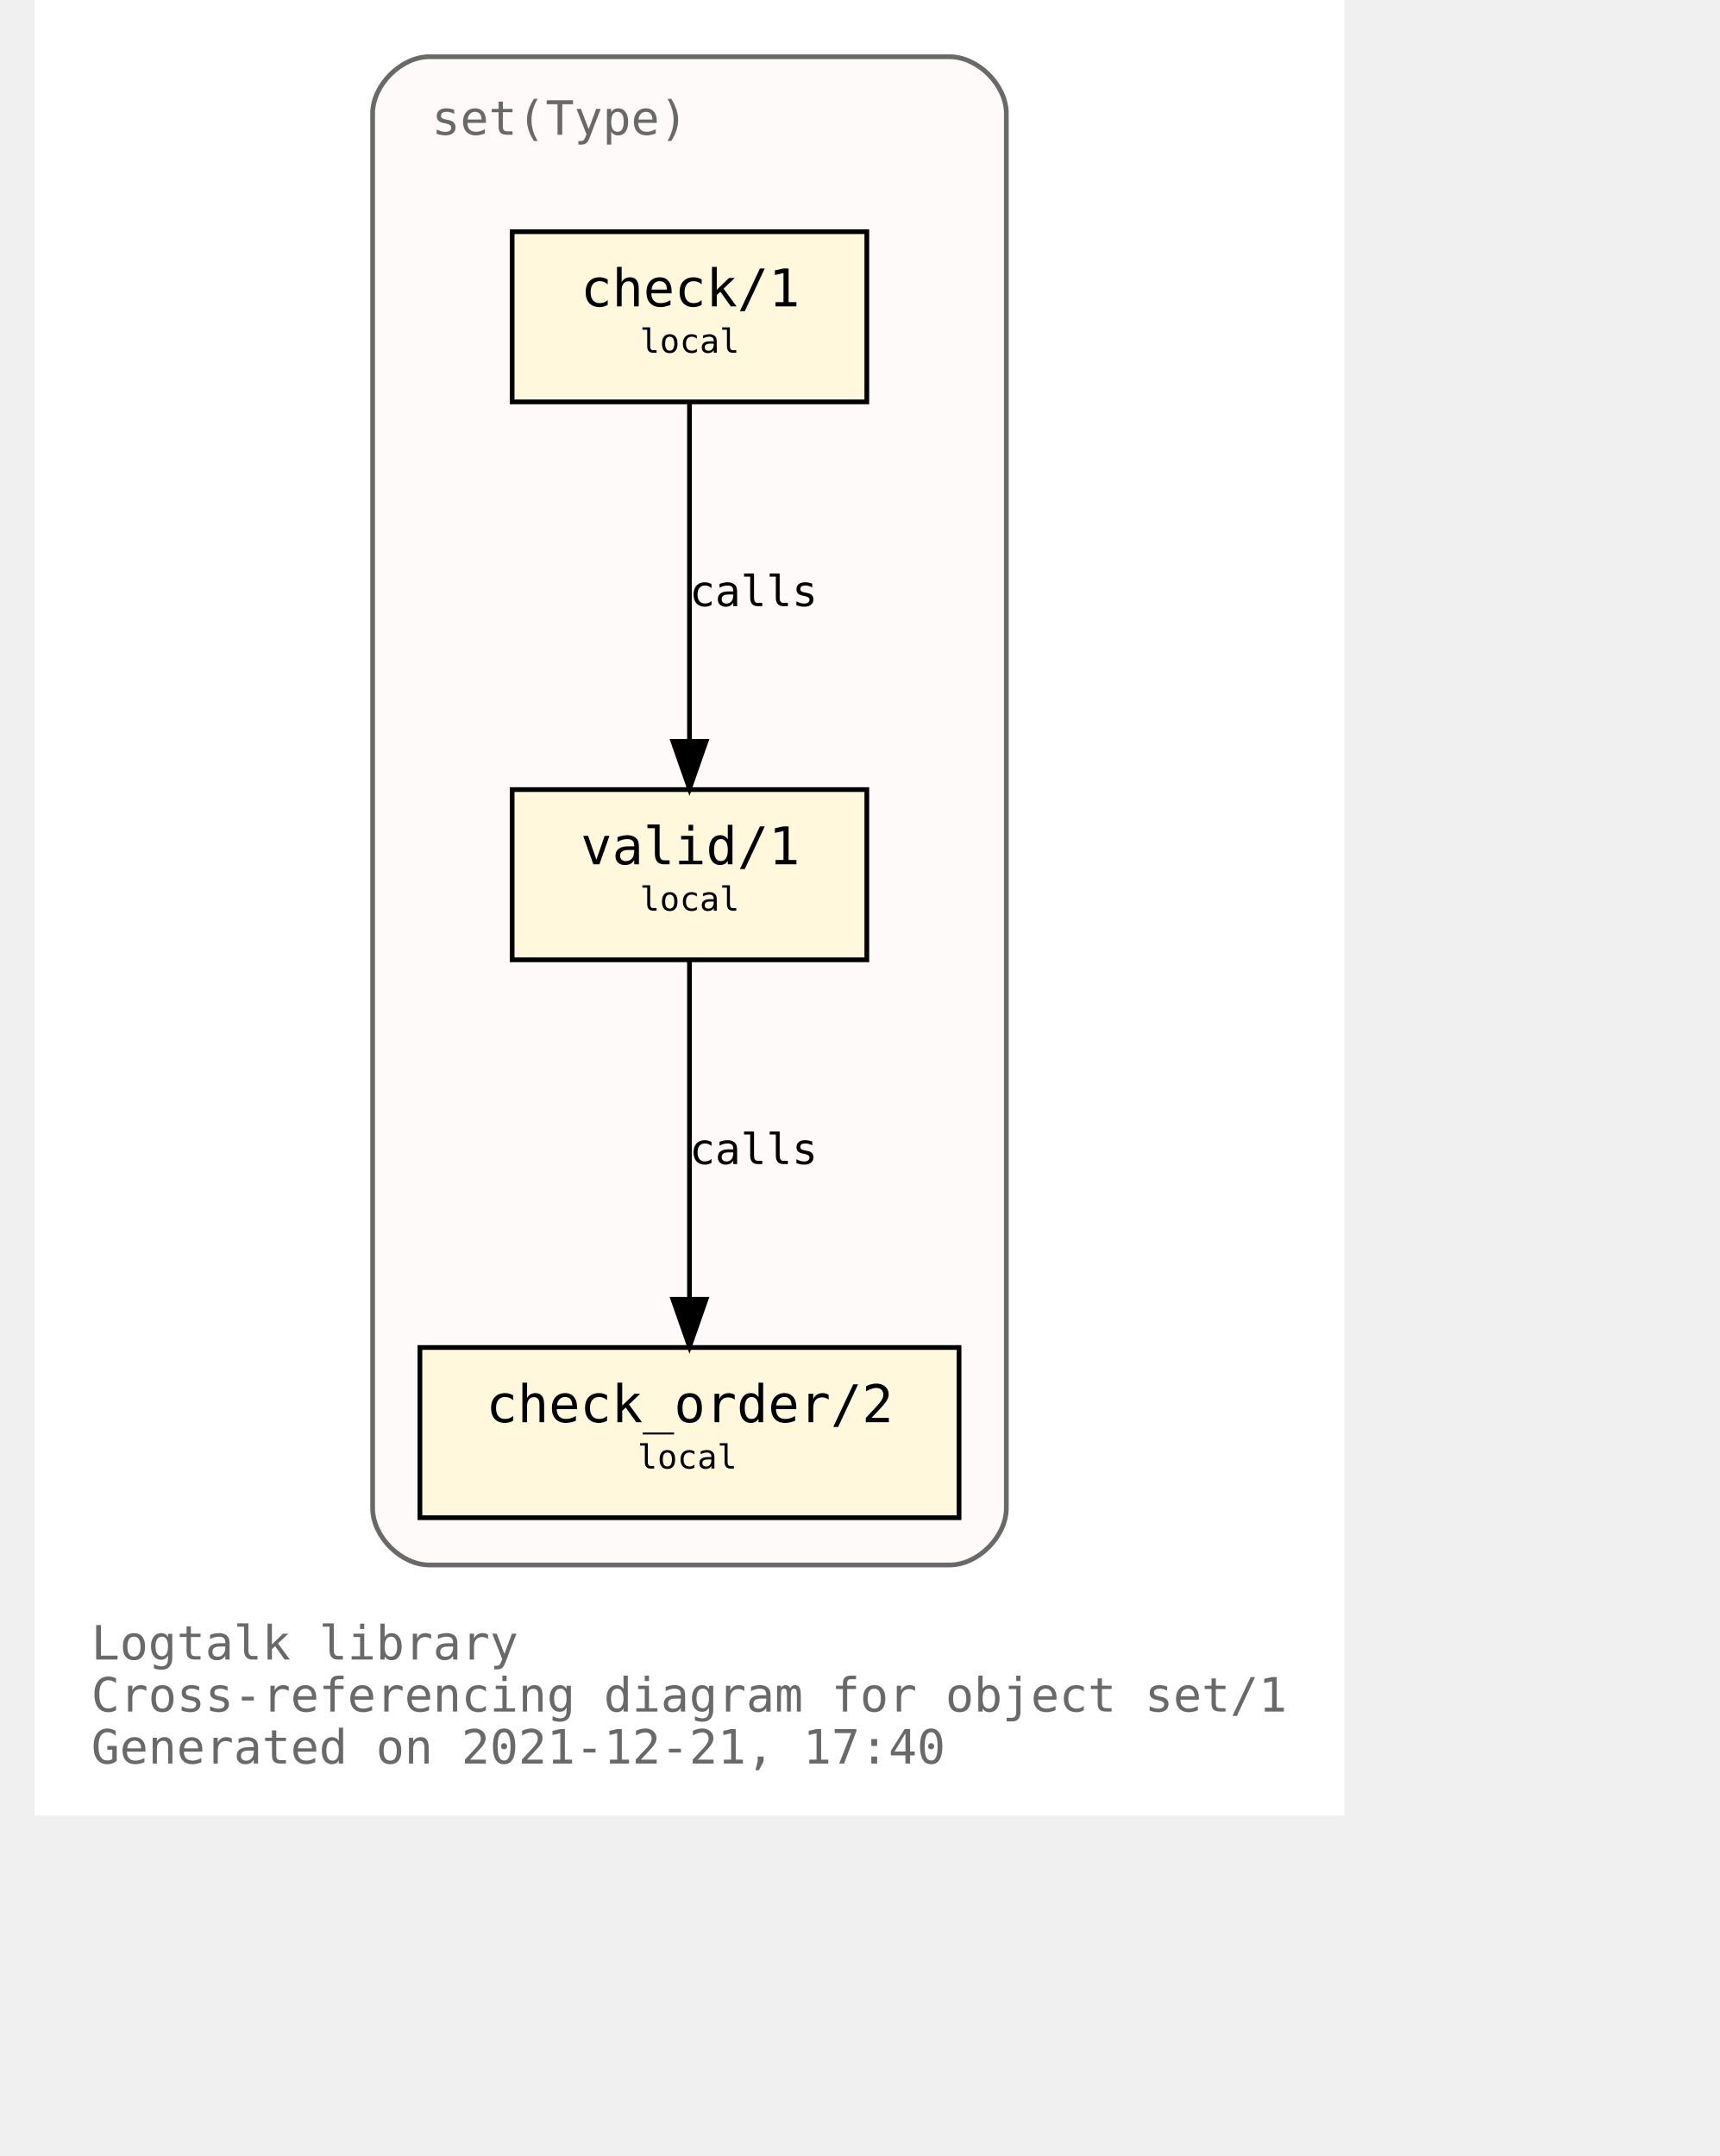
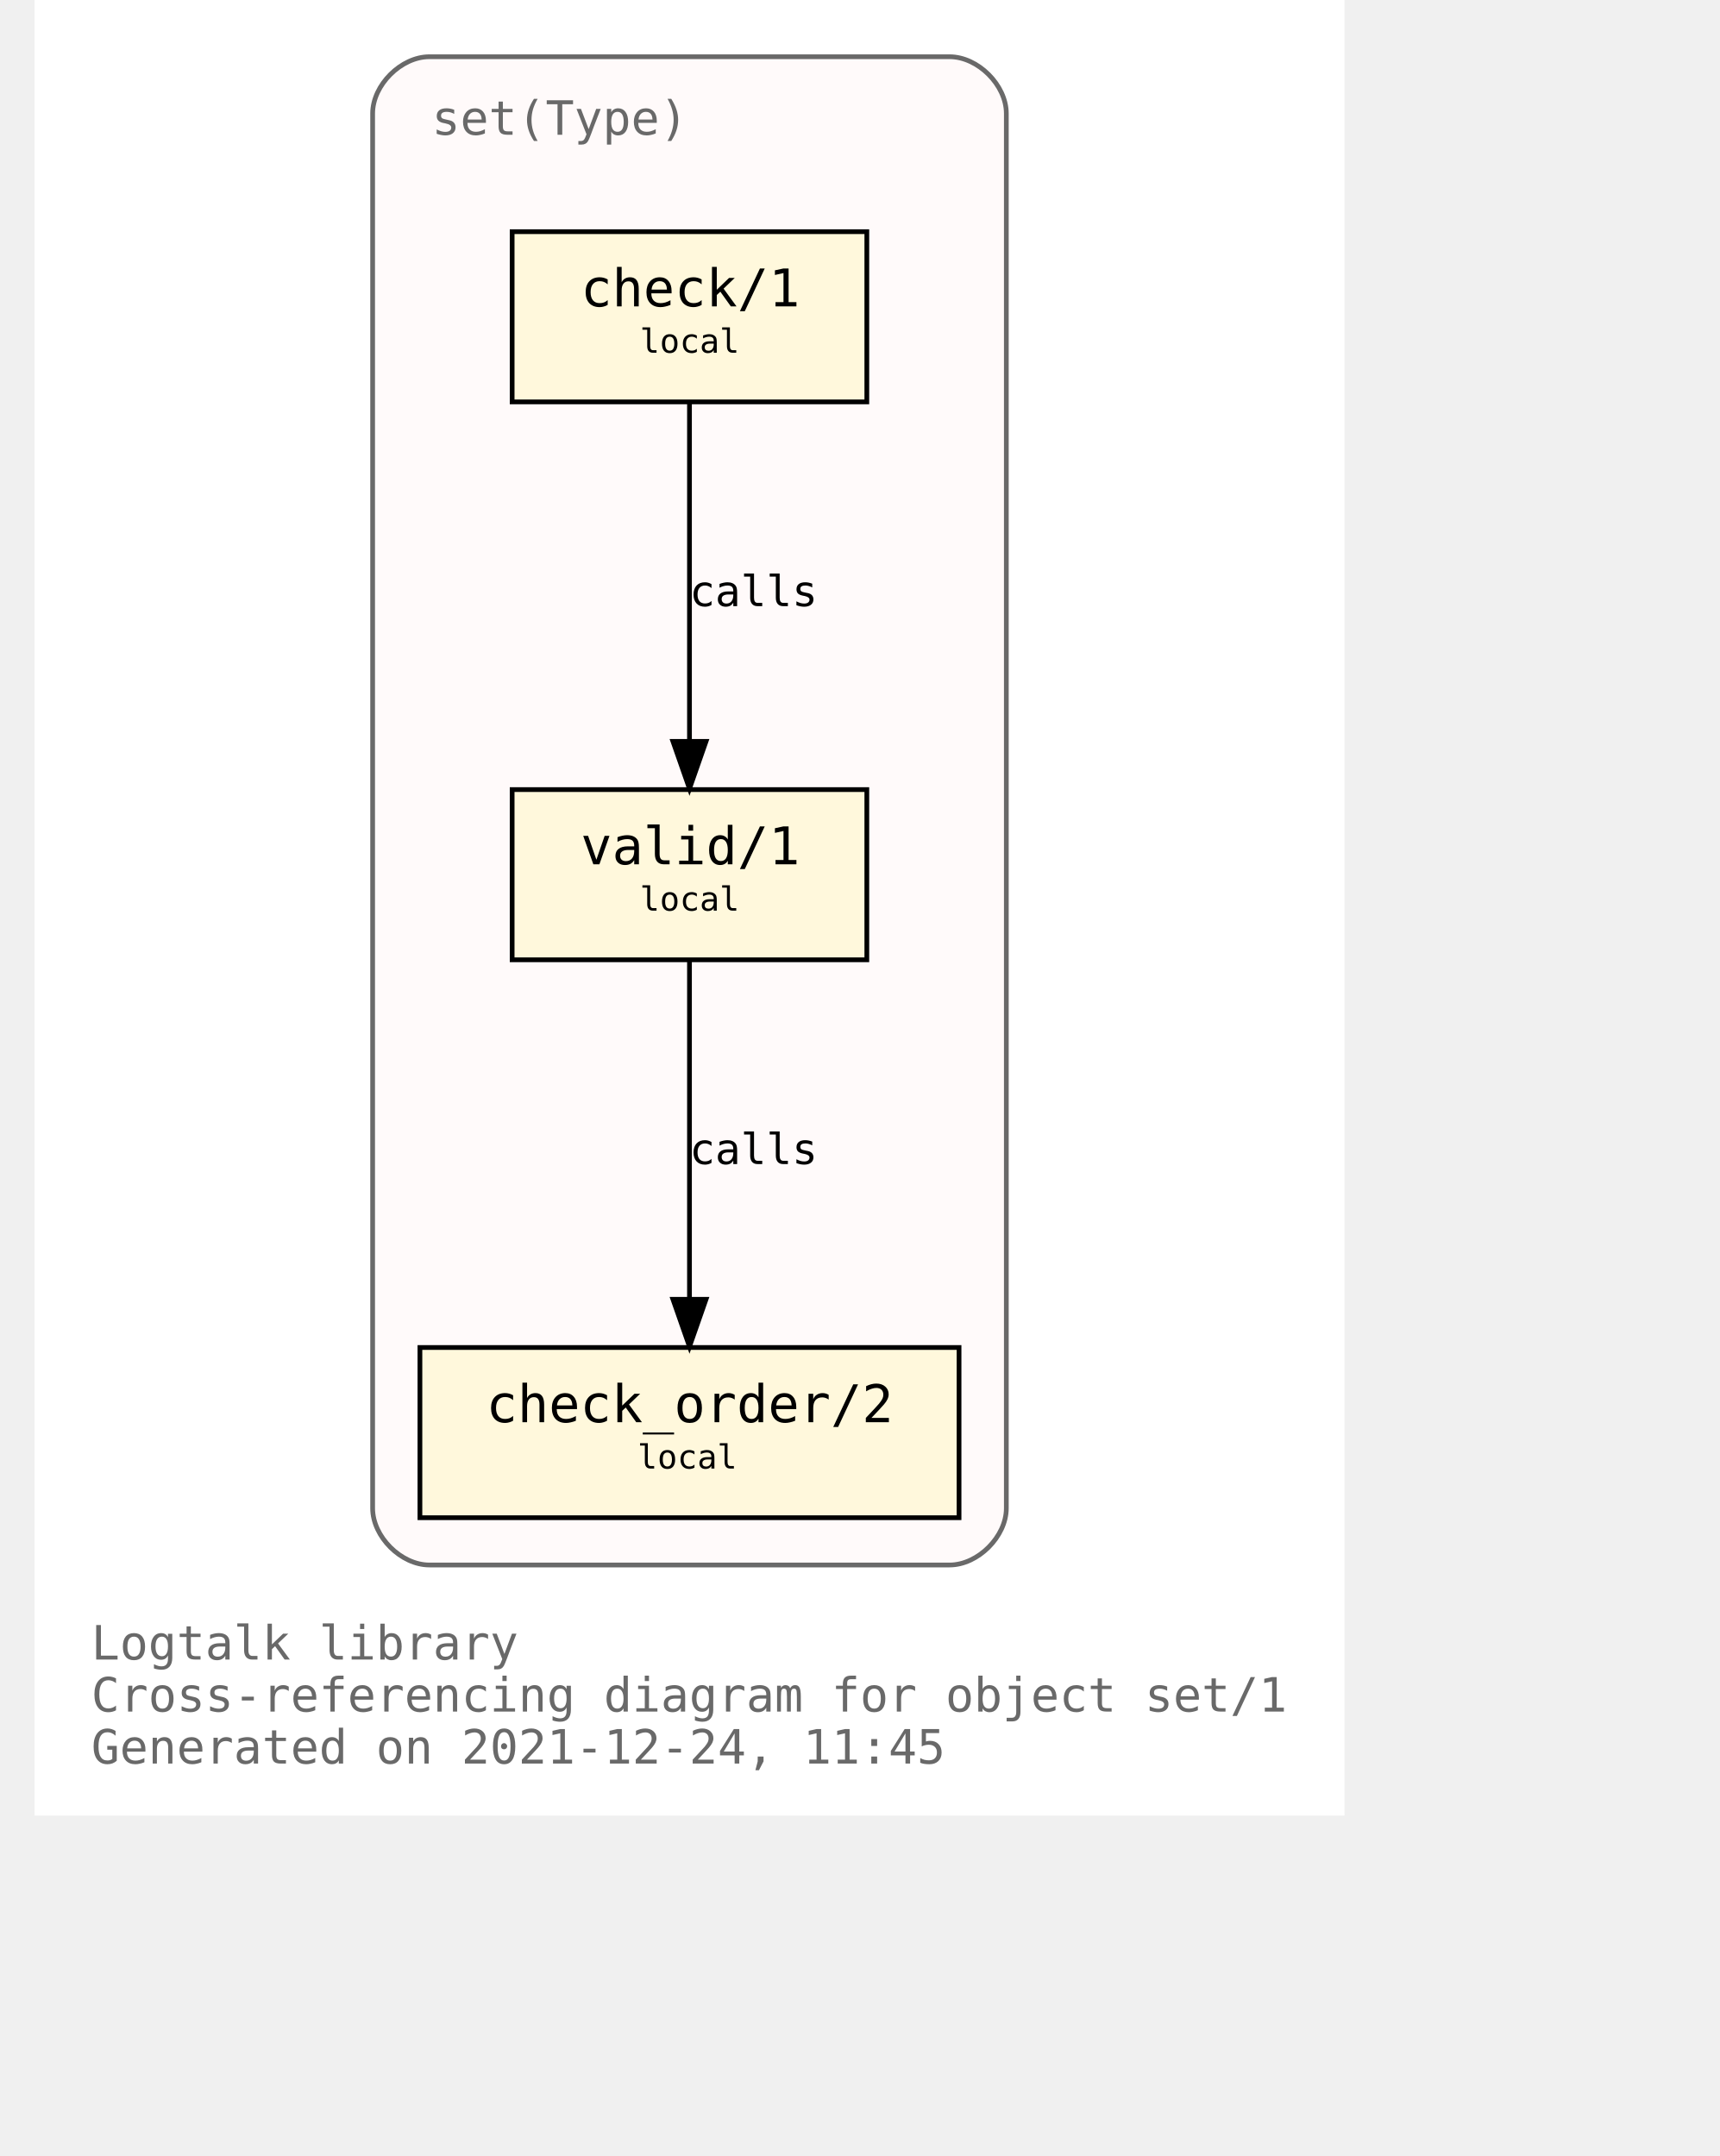
<svg xmlns="http://www.w3.org/2000/svg" xmlns:xlink="http://www.w3.org/1999/xlink" width="421pt" height="528pt" viewBox="72.00 72.00 349.00 456.00">
  <g id="graph0" class="graph" transform="scale(1 1) rotate(0) translate(76 452)">
    <polygon fill="white" stroke="transparent" points="-4,4 -4,-380 273,-380 273,4 -4,4" />
    <text text-anchor="start" x="8" y="-29" font-family="Monospace" font-size="10.00" fill="dimgray">Logtalk library</text>
    <text text-anchor="start" x="8" y="-18" font-family="Monospace" font-size="10.00" fill="dimgray">Cross-referencing diagram for object set/1</text>
-     <text text-anchor="start" x="8" y="-7" font-family="Monospace" font-size="10.00" fill="dimgray">Generated on 2021-12-21, 17:40</text>
+     <text text-anchor="start" x="8" y="-7" font-family="Monospace" font-size="10.00" fill="dimgray">Generated on 2021-12-24, 11:45</text>
    <g id="clust1" class="cluster">
      <g id="a_clust1">
        <a xlink:title="set(Type)">
          <path fill="snow" stroke="dimgray" d="M79.5,-49C79.5,-49 189.5,-49 189.5,-49 195.5,-49 201.5,-55 201.5,-61 201.5,-61 201.5,-356 201.5,-356 201.5,-362 195.5,-368 189.5,-368 189.5,-368 79.5,-368 79.5,-368 73.5,-368 67.5,-362 67.5,-356 67.5,-356 67.5,-61 67.5,-61 67.5,-55 73.5,-49 79.5,-49" />
          <g id="a_clust1_0">
-             <a xlink:href="https://github.com/LogtalkDotOrg/logtalk3/tree/3a4909bcf9f60dd4a463873a8d7c2f22d6e79fd3/library/sets/set1.lgt" xlink:title="https://github.com/LogtalkDotOrg/logtalk3/tree/3a4909bcf9f60dd4a463873a8d7c2f22d6e79fd3/library/sets/set1.lgt">
+             <a xlink:href="https://github.com/LogtalkDotOrg/logtalk3/tree/a905fb179161cf6e56e04fd87117c435e4edfe07/library/sets/set1.lgt" xlink:title="https://github.com/LogtalkDotOrg/logtalk3/tree/a905fb179161cf6e56e04fd87117c435e4edfe07/library/sets/set1.lgt">
              <text text-anchor="start" x="80" y="-351.5" font-family="Monospace" font-size="10.00" fill="dimgray">set(Type)</text>
            </a>
          </g>
        </a>
      </g>
    </g>
    <g id="node1" class="node">
      <g id="a_node1">
-         <a xlink:href="https://github.com/LogtalkDotOrg/logtalk3/tree/3a4909bcf9f60dd4a463873a8d7c2f22d6e79fd3/library/sets/set1.lgt#L33" xlink:title="https://github.com/LogtalkDotOrg/logtalk3/tree/3a4909bcf9f60dd4a463873a8d7c2f22d6e79fd3/library/sets/set1.lgt#L33">
+         <a xlink:href="https://github.com/LogtalkDotOrg/logtalk3/tree/a905fb179161cf6e56e04fd87117c435e4edfe07/library/sets/set1.lgt#L33" xlink:title="https://github.com/LogtalkDotOrg/logtalk3/tree/a905fb179161cf6e56e04fd87117c435e4edfe07/library/sets/set1.lgt#L33">
          <polygon fill="cornsilk" stroke="black" points="172,-213 97,-213 97,-177 172,-177 172,-213" />
          <text text-anchor="start" x="105.5" y="-197.8" font-family="Monospace" font-size="9.00"> </text>
          <text text-anchor="start" x="111.5" y="-197.2" font-family="Monospace" font-size="11.00">valid/1</text>
          <text text-anchor="start" x="158.5" y="-197.8" font-family="Monospace" font-size="9.00"> </text>
          <text text-anchor="start" x="105.5" y="-186.8" font-family="Monospace" font-size="9.00"> </text>
          <text text-anchor="start" x="124" y="-187.4" font-family="Monospace" font-size="7.00">local</text>
          <text text-anchor="start" x="158.5" y="-186.8" font-family="Monospace" font-size="9.00"> </text>
        </a>
      </g>
    </g>
    <g id="node2" class="node">
      <g id="a_node2">
-         <a xlink:href="https://github.com/LogtalkDotOrg/logtalk3/tree/3a4909bcf9f60dd4a463873a8d7c2f22d6e79fd3/library/sets/set1.lgt#L42" xlink:title="https://github.com/LogtalkDotOrg/logtalk3/tree/3a4909bcf9f60dd4a463873a8d7c2f22d6e79fd3/library/sets/set1.lgt#L42">
+         <a xlink:href="https://github.com/LogtalkDotOrg/logtalk3/tree/a905fb179161cf6e56e04fd87117c435e4edfe07/library/sets/set1.lgt#L42" xlink:title="https://github.com/LogtalkDotOrg/logtalk3/tree/a905fb179161cf6e56e04fd87117c435e4edfe07/library/sets/set1.lgt#L42">
          <polygon fill="cornsilk" stroke="black" points="191.5,-95 77.5,-95 77.5,-59 191.5,-59 191.5,-95" />
          <text text-anchor="start" x="85.5" y="-79.8" font-family="Monospace" font-size="9.00"> </text>
          <text text-anchor="start" x="91.5" y="-79.2" font-family="Monospace" font-size="11.00">check_order/2</text>
          <text text-anchor="start" x="177.5" y="-79.8" font-family="Monospace" font-size="9.00"> </text>
          <text text-anchor="start" x="85.5" y="-68.8" font-family="Monospace" font-size="9.00"> </text>
          <text text-anchor="start" x="123.5" y="-69.4" font-family="Monospace" font-size="7.00">local</text>
          <text text-anchor="start" x="177.5" y="-68.8" font-family="Monospace" font-size="9.00"> </text>
        </a>
      </g>
    </g>
    <g id="edge1" class="edge">
      <g id="a_edge1">
-         <a xlink:href="https://github.com/LogtalkDotOrg/logtalk3/tree/3a4909bcf9f60dd4a463873a8d7c2f22d6e79fd3/library/sets/set1.lgt#L39" xlink:title="calls">
+         <a xlink:href="https://github.com/LogtalkDotOrg/logtalk3/tree/a905fb179161cf6e56e04fd87117c435e4edfe07/library/sets/set1.lgt#L39" xlink:title="calls">
          <path fill="none" stroke="black" d="M134.5,-176.88C134.5,-158.04 134.5,-127.47 134.5,-105.3" />
          <polygon fill="black" stroke="black" points="138,-105.19 134.5,-95.19 131,-105.19 138,-105.19" />
        </a>
      </g>
      <g id="a_edge1-label">
-         <a xlink:href="https://github.com/LogtalkDotOrg/logtalk3/tree/3a4909bcf9f60dd4a463873a8d7c2f22d6e79fd3/library/sets/set1.lgt#L39" xlink:title="https://github.com/LogtalkDotOrg/logtalk3/tree/3a4909bcf9f60dd4a463873a8d7c2f22d6e79fd3/library/sets/set1.lgt#L39">
+         <a xlink:href="https://github.com/LogtalkDotOrg/logtalk3/tree/a905fb179161cf6e56e04fd87117c435e4edfe07/library/sets/set1.lgt#L39" xlink:title="https://github.com/LogtalkDotOrg/logtalk3/tree/a905fb179161cf6e56e04fd87117c435e4edfe07/library/sets/set1.lgt#L39">
          <text text-anchor="start" x="134.5" y="-133.8" font-family="Monospace" font-size="9.00">calls</text>
        </a>
      </g>
    </g>
    <g id="node3" class="node">
      <g id="a_node3">
-         <a xlink:href="https://github.com/LogtalkDotOrg/logtalk3/tree/3a4909bcf9f60dd4a463873a8d7c2f22d6e79fd3/library/sets/set1.lgt#L55" xlink:title="https://github.com/LogtalkDotOrg/logtalk3/tree/3a4909bcf9f60dd4a463873a8d7c2f22d6e79fd3/library/sets/set1.lgt#L55">
+         <a xlink:href="https://github.com/LogtalkDotOrg/logtalk3/tree/a905fb179161cf6e56e04fd87117c435e4edfe07/library/sets/set1.lgt#L55" xlink:title="https://github.com/LogtalkDotOrg/logtalk3/tree/a905fb179161cf6e56e04fd87117c435e4edfe07/library/sets/set1.lgt#L55">
          <polygon fill="cornsilk" stroke="black" points="172,-331 97,-331 97,-295 172,-295 172,-331" />
          <text text-anchor="start" x="105.5" y="-315.8" font-family="Monospace" font-size="9.00"> </text>
          <text text-anchor="start" x="111.5" y="-315.2" font-family="Monospace" font-size="11.00">check/1</text>
          <text text-anchor="start" x="158.5" y="-315.8" font-family="Monospace" font-size="9.00"> </text>
          <text text-anchor="start" x="105.5" y="-304.8" font-family="Monospace" font-size="9.00"> </text>
          <text text-anchor="start" x="124" y="-305.4" font-family="Monospace" font-size="7.00">local</text>
          <text text-anchor="start" x="158.5" y="-304.8" font-family="Monospace" font-size="9.00"> </text>
        </a>
      </g>
    </g>
    <g id="edge2" class="edge">
      <g id="a_edge2">
-         <a xlink:href="https://github.com/LogtalkDotOrg/logtalk3/tree/3a4909bcf9f60dd4a463873a8d7c2f22d6e79fd3/library/sets/set1.lgt#L55" xlink:title="calls">
+         <a xlink:href="https://github.com/LogtalkDotOrg/logtalk3/tree/a905fb179161cf6e56e04fd87117c435e4edfe07/library/sets/set1.lgt#L55" xlink:title="calls">
          <path fill="none" stroke="black" d="M134.5,-294.88C134.5,-276.04 134.5,-245.47 134.5,-223.3" />
          <polygon fill="black" stroke="black" points="138,-223.19 134.5,-213.19 131,-223.19 138,-223.19" />
        </a>
      </g>
      <g id="a_edge2-label">
-         <a xlink:href="https://github.com/LogtalkDotOrg/logtalk3/tree/3a4909bcf9f60dd4a463873a8d7c2f22d6e79fd3/library/sets/set1.lgt#L55" xlink:title="https://github.com/LogtalkDotOrg/logtalk3/tree/3a4909bcf9f60dd4a463873a8d7c2f22d6e79fd3/library/sets/set1.lgt#L55">
+         <a xlink:href="https://github.com/LogtalkDotOrg/logtalk3/tree/a905fb179161cf6e56e04fd87117c435e4edfe07/library/sets/set1.lgt#L55" xlink:title="https://github.com/LogtalkDotOrg/logtalk3/tree/a905fb179161cf6e56e04fd87117c435e4edfe07/library/sets/set1.lgt#L55">
          <text text-anchor="start" x="134.5" y="-251.8" font-family="Monospace" font-size="9.00">calls</text>
        </a>
      </g>
    </g>
  </g>
</svg>
